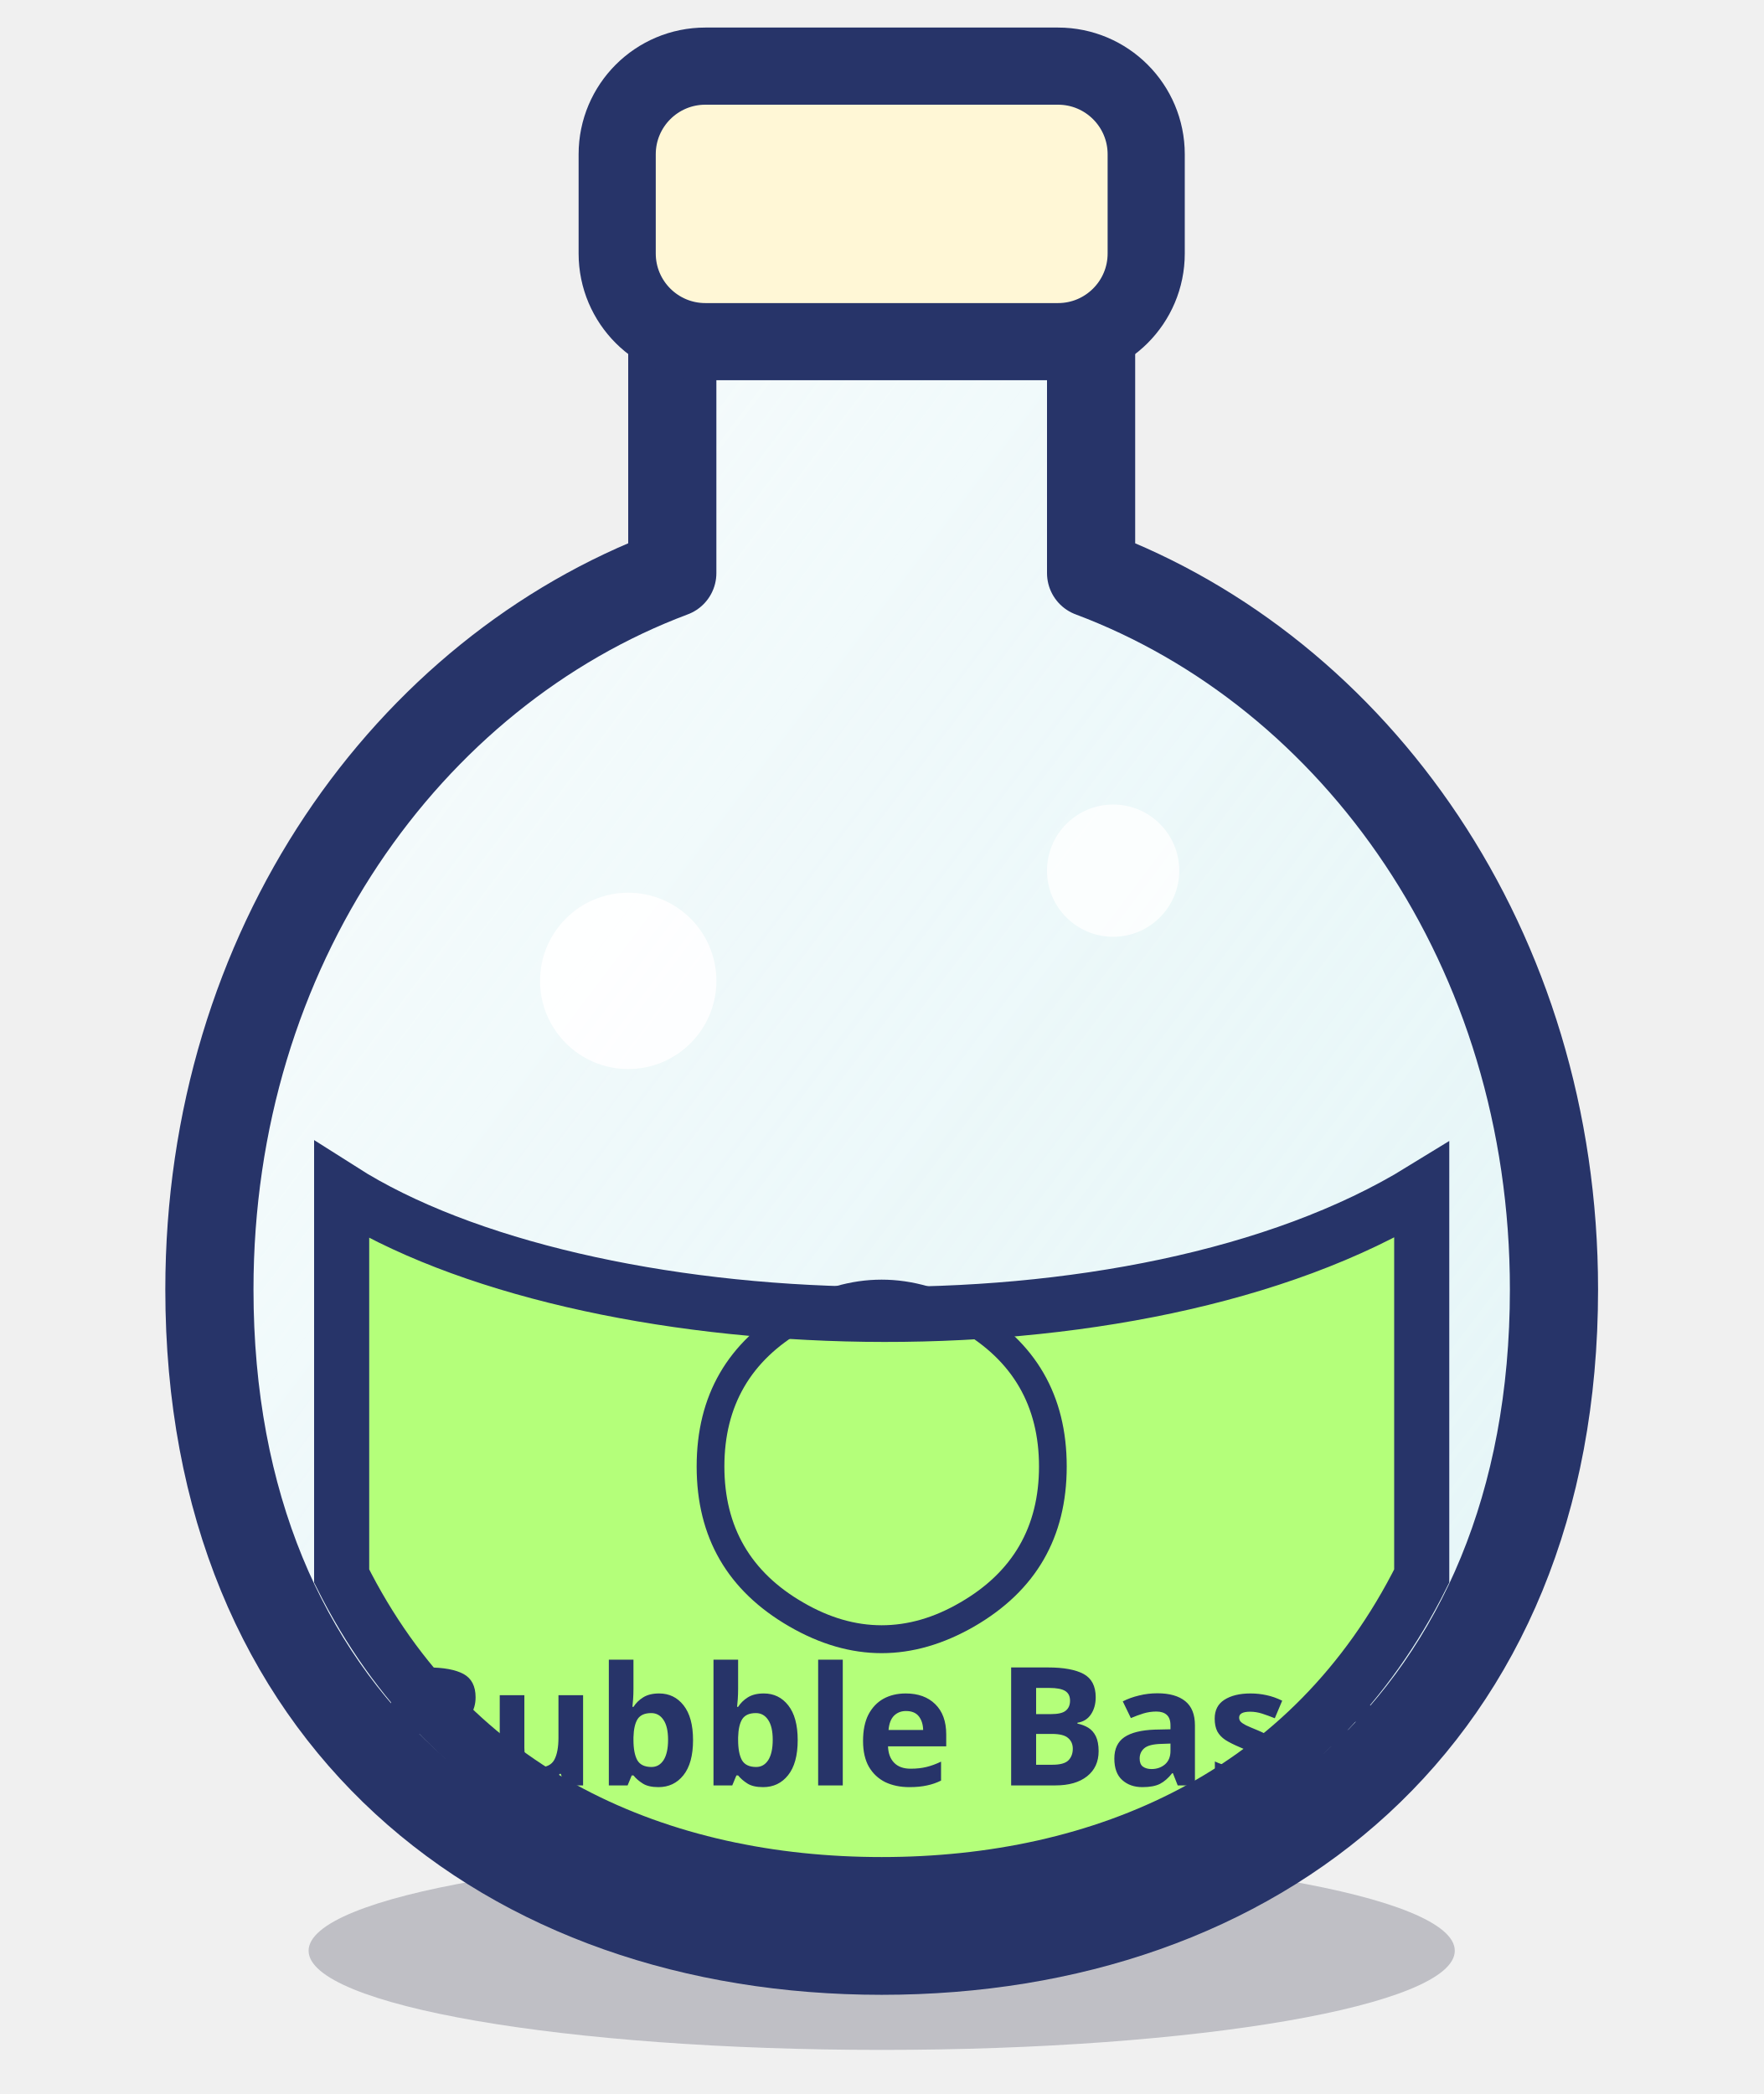
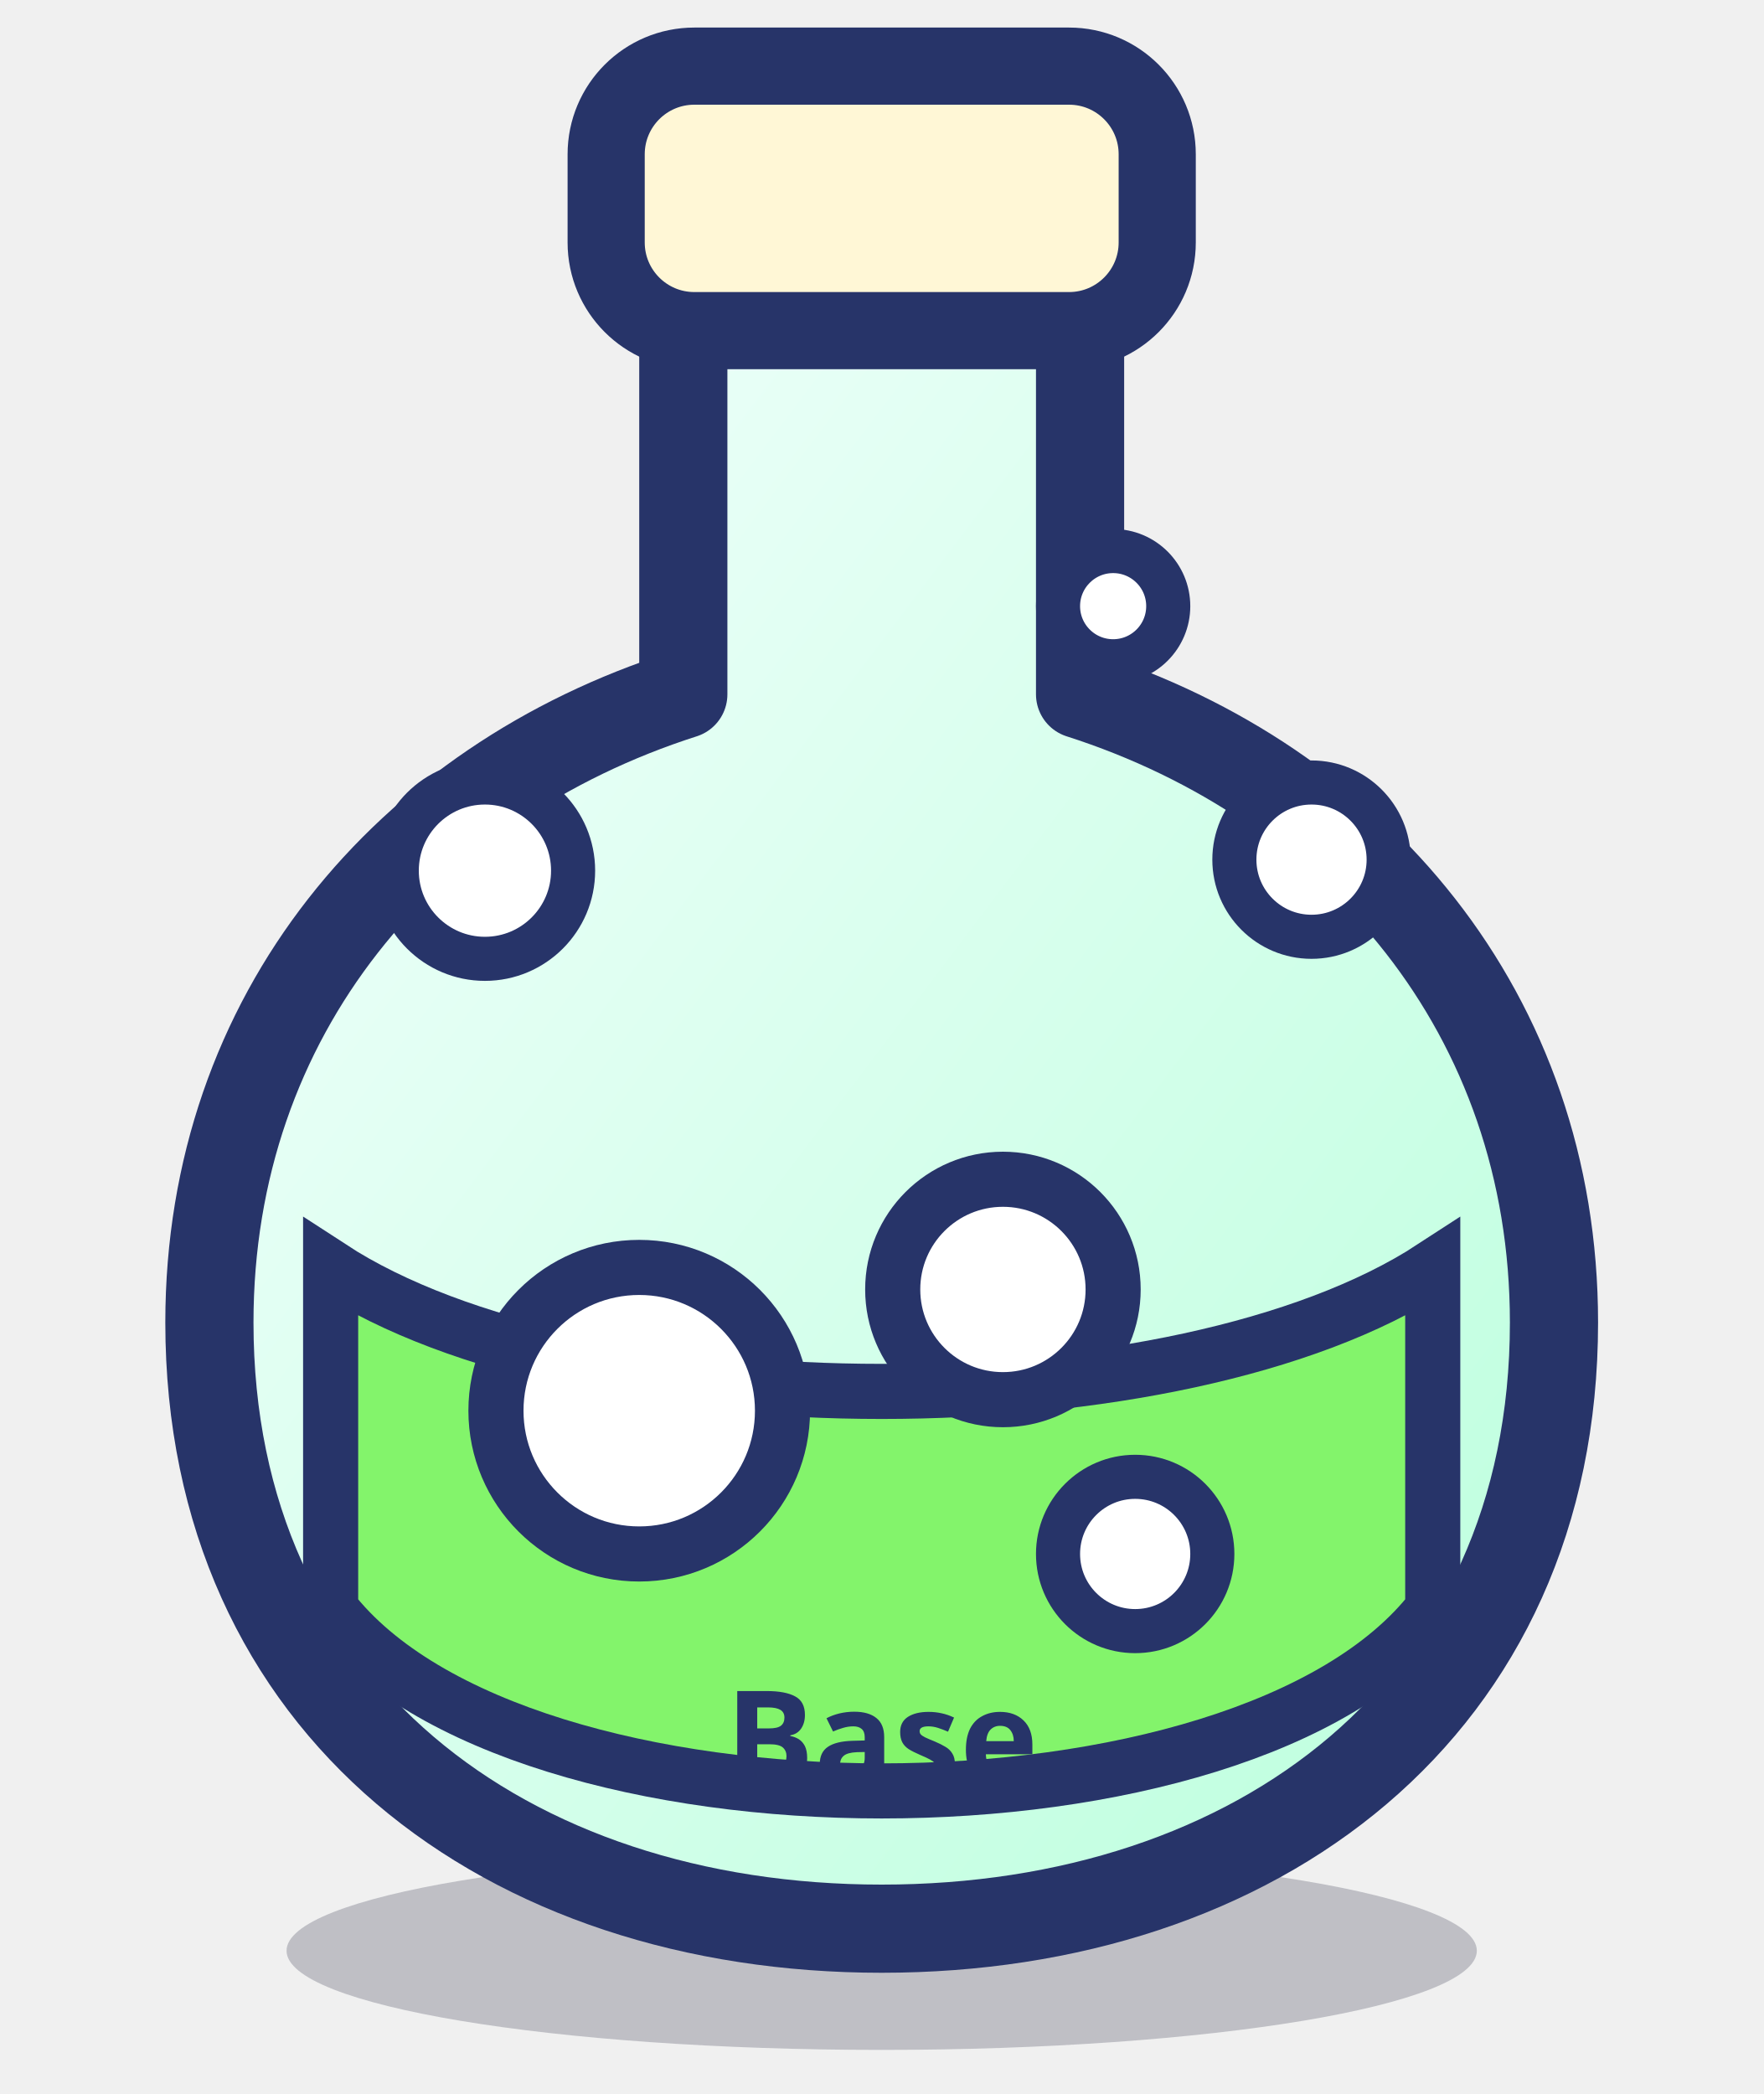
<svg xmlns="http://www.w3.org/2000/svg" viewBox="0 0 160 190" role="img" aria-labelledby="title desc">
  <defs>
    <linearGradient id="glass" x1="0" x2="1" y1="0" y2="1">
-       <stop offset="0" stop-color="#ffffff" stop-opacity="0.85" />
-       <stop offset="1" stop-color="#d8fbff" stop-opacity="0.45" />
+       <stop offset="0" stop-color="#f7ffff" />
+       <stop offset="1" stop-color="#baffdc" />
    </linearGradient>
  </defs>
-   <ellipse cx="80" cy="177" rx="52" ry="9" fill="#10142f" opacity="0.22" />
-   <path d="M61 14h38v38c24 9 42 34 42 65 0 39-27 60-61 60s-61-21-61-60c0-31 18-56 42-65V14Z" fill="url(#glass)" stroke="#273469" stroke-width="8" stroke-linejoin="round" />
-   <rect x="56" y="6" width="48" height="25" rx="8" fill="#fff7d6" stroke="#273469" stroke-width="7" />
-   <path d="M31 108c22 14 72 16 98 0v35c-10 20-29 28-49 28s-39-8-49-28v-35Z" fill="#b4ff7a" stroke="#273469" stroke-width="5" />
-   <circle cx="57" cy="89" r="8" fill="#ffffff" opacity="0.9" />
-   <circle cx="101" cy="79" r="6" fill="#ffffff" opacity="0.8" />
-   <text x="80" y="132" font-family="Trebuchet MS, Arial Rounded MT Bold, sans-serif" font-size="44" font-weight="900" text-anchor="middle" dominant-baseline="middle" fill="#273469">○</text>
-   <text x="80" y="162" font-family="Trebuchet MS, sans-serif" font-size="15" font-weight="800" text-anchor="middle" fill="#273469">Bubble Base</text>
+   <ellipse cx="80" cy="177" rx="54" ry="9" fill="#10142f" opacity=".22" />
+   <path d="M62 15h36v48c25 8 43 29 43 57 0 35-27 55-61 55s-61-20-61-55c0-28 18-49 43-57V15Z" fill="url(#glass)" stroke="#273469" stroke-width="8" stroke-linejoin="round" />
+   <rect x="55" y="6" width="50" height="24" rx="8" fill="#fff7d6" stroke="#273469" stroke-width="7" />
+   <path d="M30 115c23 15 77 15 100 0v31c-17 22-83 22-100 0v-31Z" fill="#83f46b" stroke="#273469" stroke-width="5" />
+   <circle cx="58" cy="128" r="13" fill="#ffffff" stroke="#273469" stroke-width="5" />
+   <circle cx="91" cy="117" r="10" fill="#ffffff" stroke="#273469" stroke-width="5" />
+   <circle cx="103" cy="141" r="7" fill="#ffffff" stroke="#273469" stroke-width="4" />
+   <circle cx="44" cy="79" r="8" fill="#fff" stroke="#273469" stroke-width="4" />
+   <circle cx="119" cy="78" r="7" fill="#fff" stroke="#273469" stroke-width="4" />
+   <circle cx="101" cy="55" r="5" fill="#fff" stroke="#273469" stroke-width="4" />
+   <text x="80" y="162" font-family="Trebuchet MS, sans-serif" font-size="12" font-weight="900" text-anchor="middle" fill="#273469">Base</text>
</svg>
